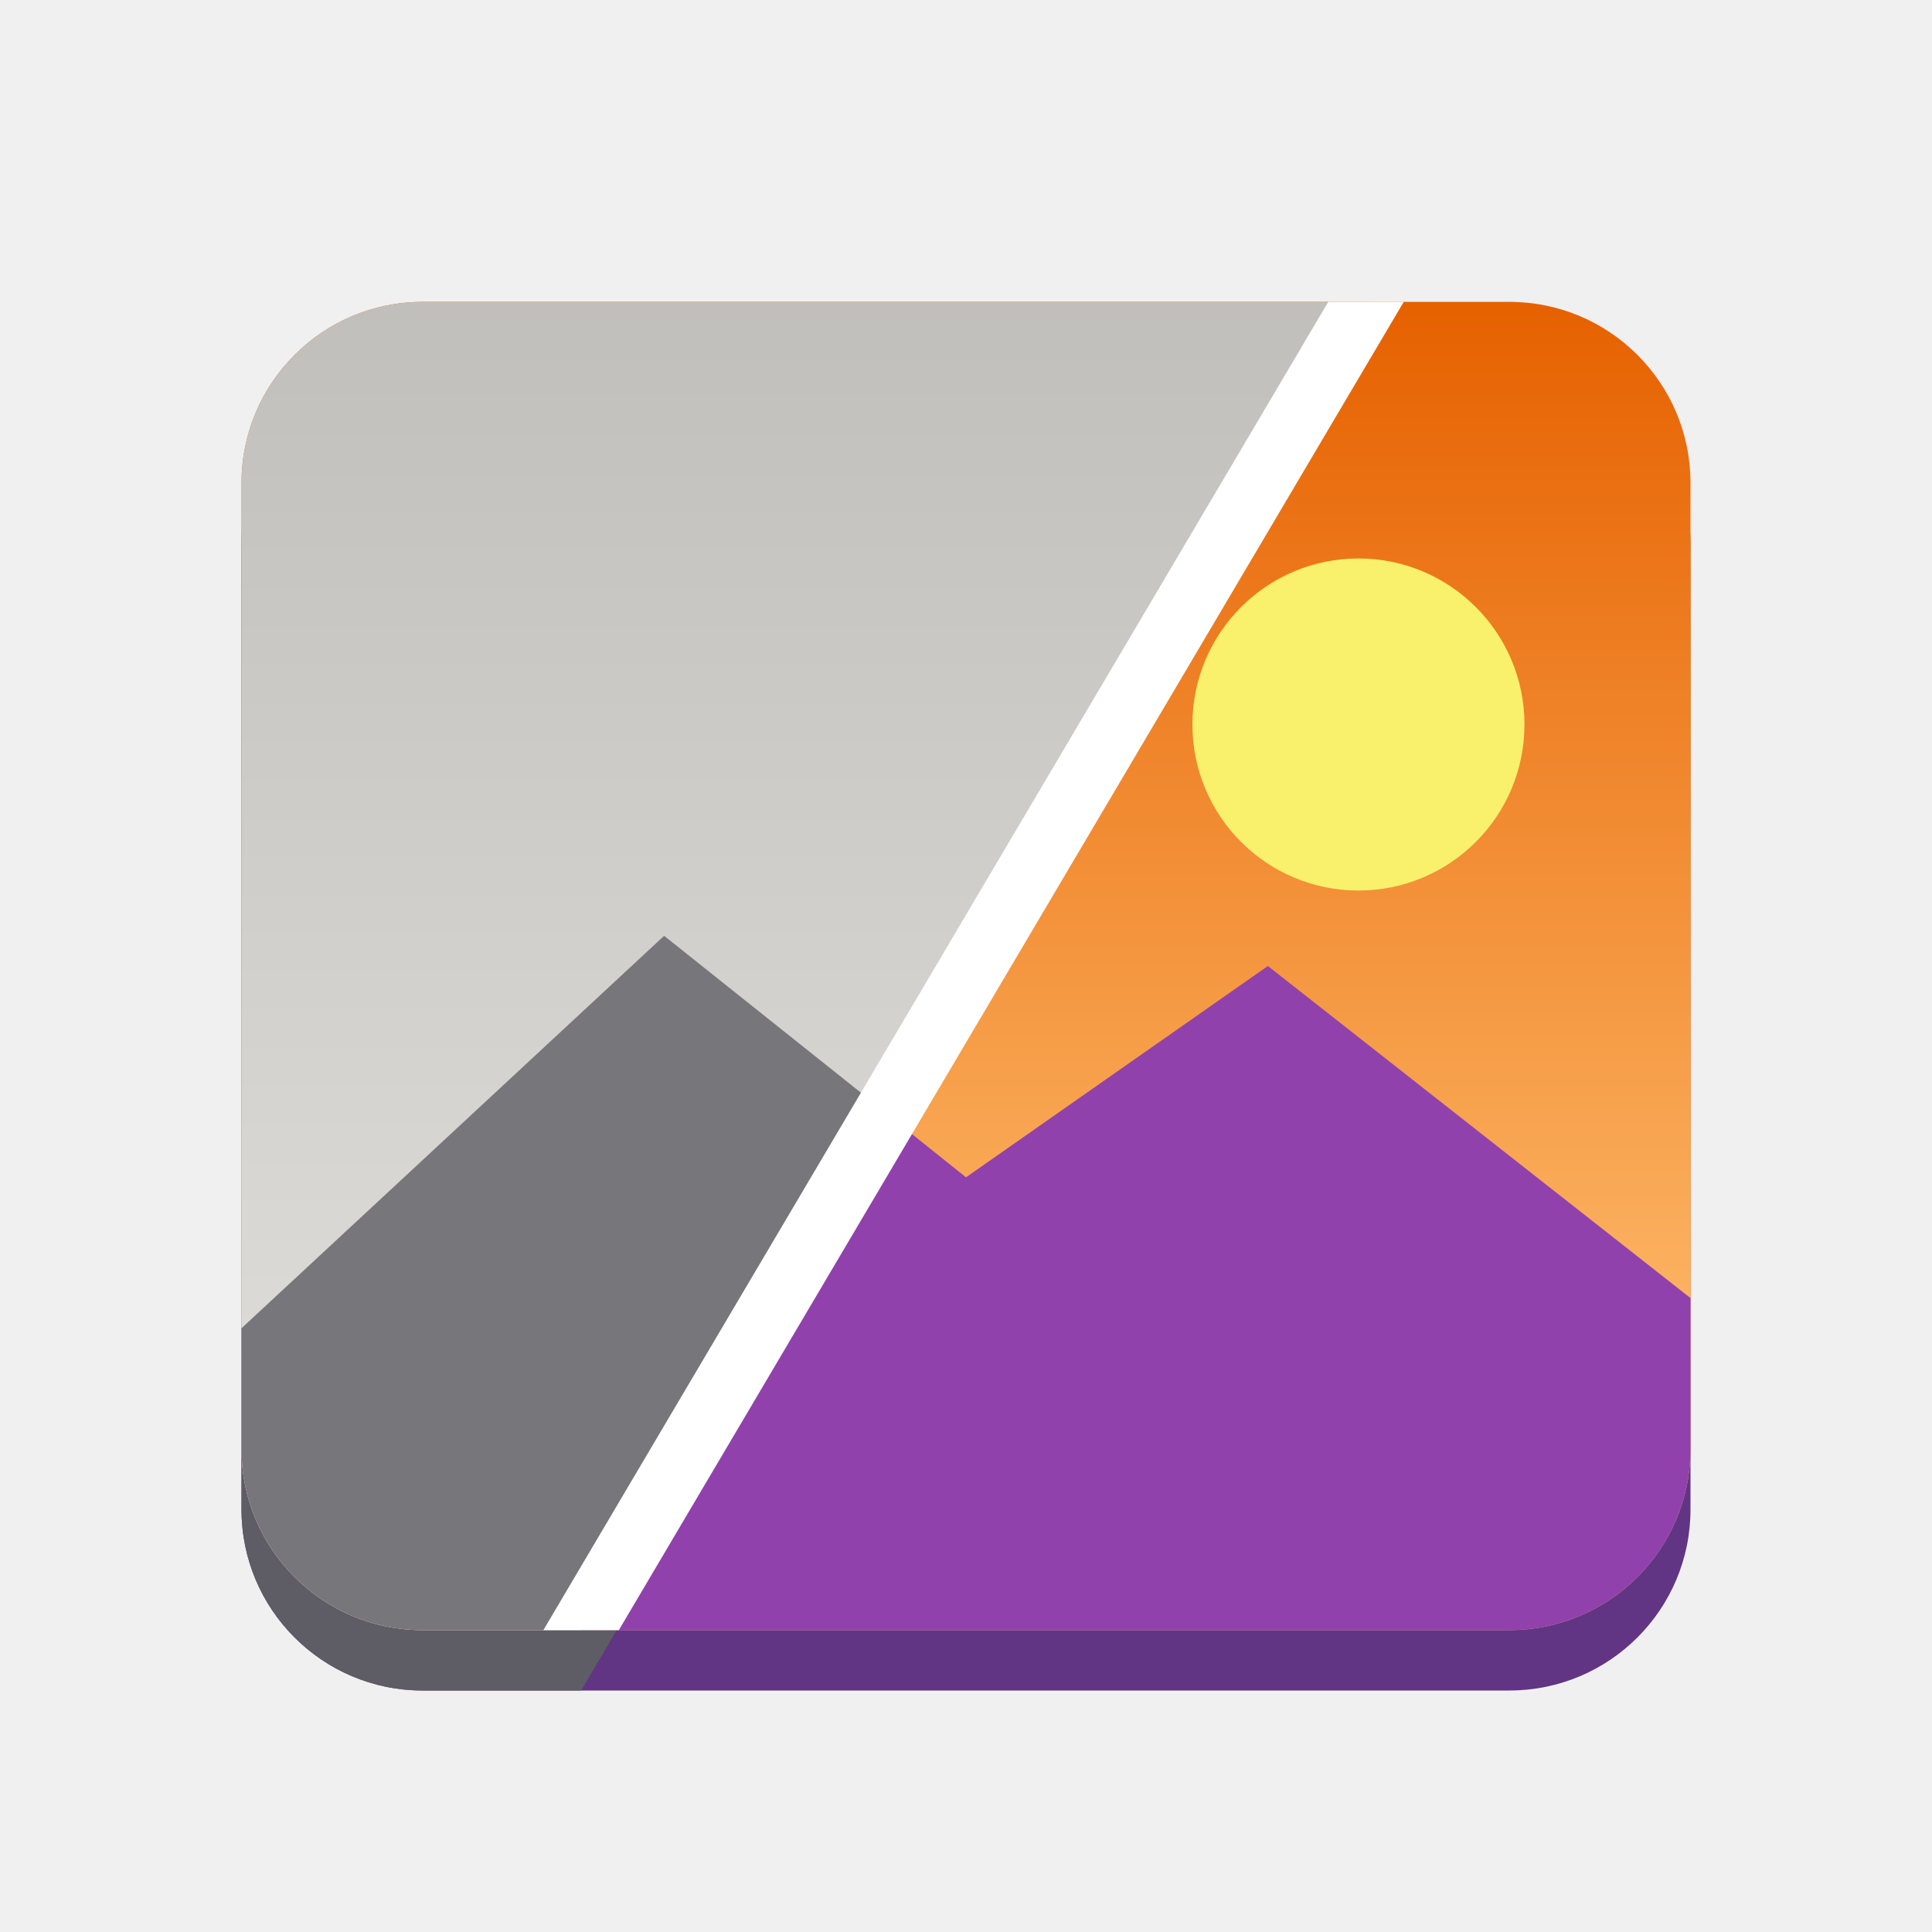
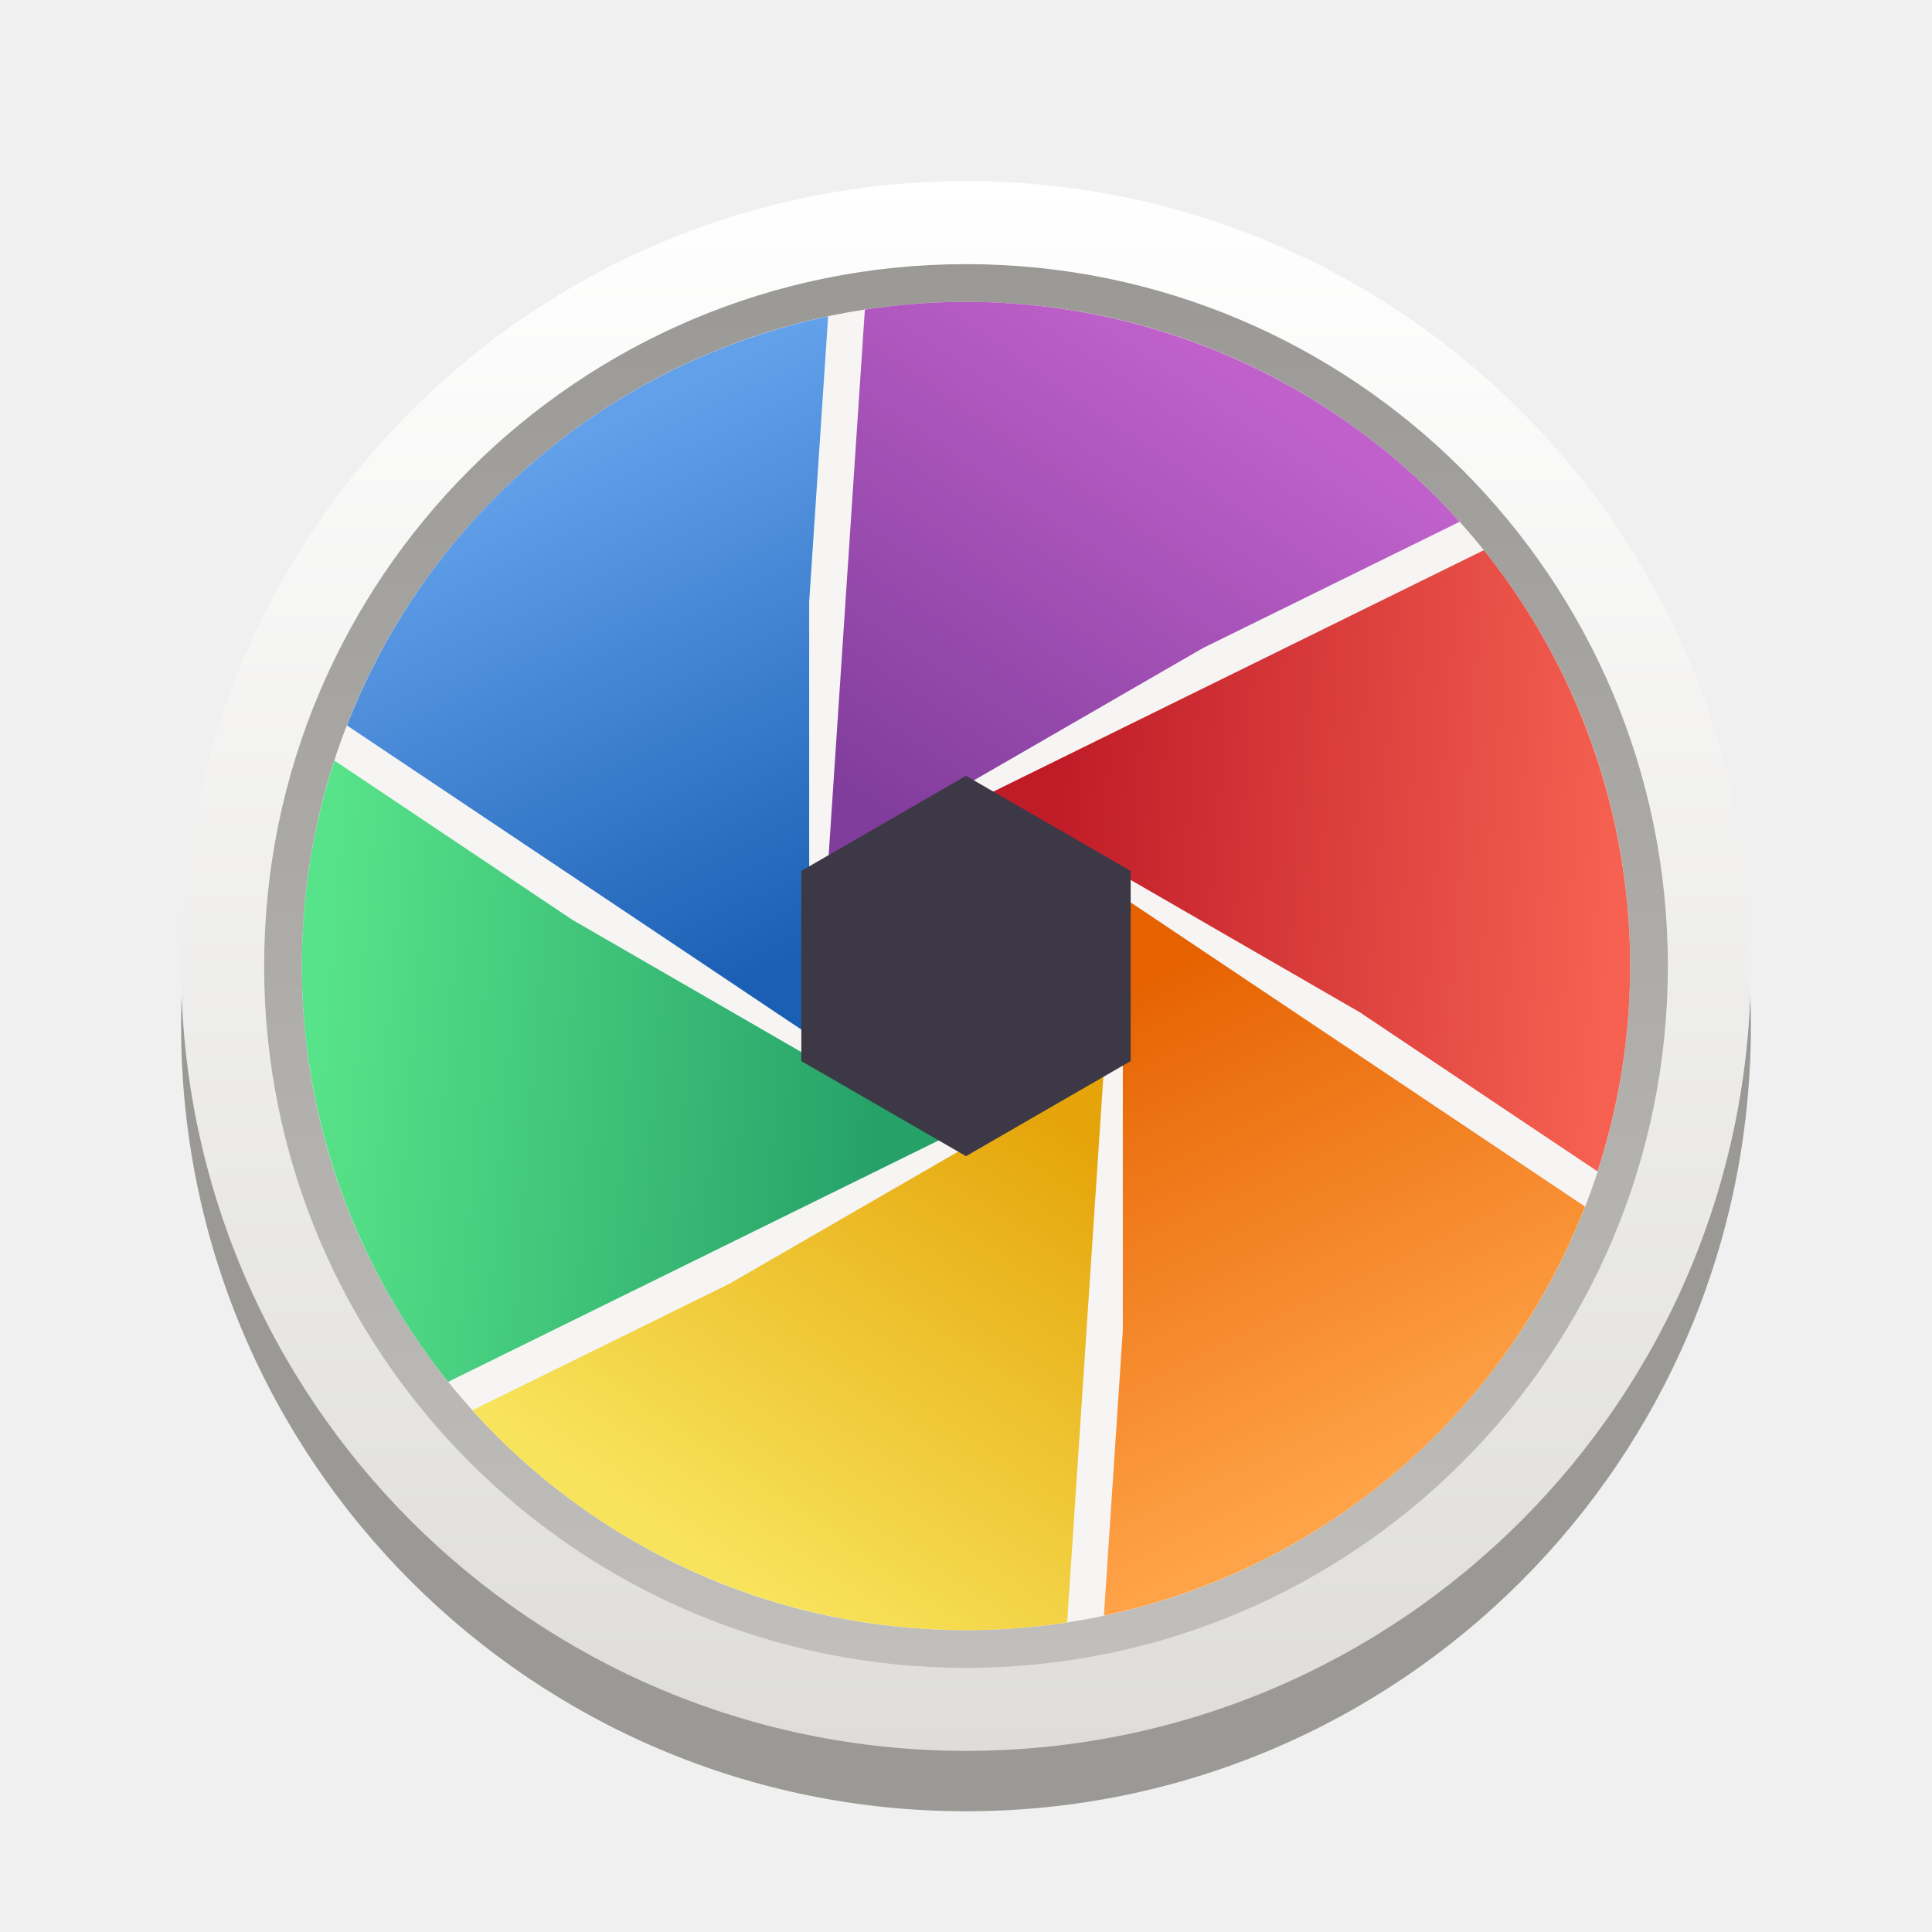
<svg xmlns="http://www.w3.org/2000/svg" width="128" height="128" viewBox="0 0 128 128">
  <defs>
-     <linearGradient id="vividSky" x1="0" y1="20" x2="0" y2="96" gradientUnits="userSpaceOnUse">
-       <stop offset="0" stop-color="#e66100" />
-       <stop offset="1" stop-color="#ffbe6f" />
-     </linearGradient>
-     <linearGradient id="dullSky" x1="0" y1="20" x2="0" y2="96" gradientUnits="userSpaceOnUse">
-       <stop offset="0" stop-color="#c0bfbc" />
+     <linearGradient id="ring" x1="0" y1="12" x2="0" y2="116" gradientUnits="userSpaceOnUse">
+       <stop offset="0" stop-color="#ffffff" />
      <stop offset="1" stop-color="#deddda" />
    </linearGradient>
-     <linearGradient id="vividSide" x1="0" y1="24" x2="0" y2="112" gradientUnits="userSpaceOnUse">
-       <stop offset="0.75" stop-color="#c64600" />
-       <stop offset="0.75" stop-color="#613583" />
+     <linearGradient id="bezel" x1="0" y1="18" x2="0" y2="110" gradientUnits="userSpaceOnUse">
+       <stop offset="0" stop-color="#9a9996" />
+       <stop offset="1" stop-color="#c0bfbc" />
    </linearGradient>
-     <linearGradient id="dullSide" x1="0" y1="24" x2="0" y2="112" gradientUnits="userSpaceOnUse">
-       <stop offset="0.75" stop-color="#9a9996" />
-       <stop offset="0.75" stop-color="#5e5c64" />
+     <linearGradient id="blade0" x1="70.0" y1="53.6" x2="107.3" y2="56.4" gradientUnits="userSpaceOnUse">
+       <stop offset="0" stop-color="#c01c28" />
+       <stop offset="1" stop-color="#f66151" />
+     </linearGradient>
+     <linearGradient id="blade1" x1="76.0" y1="64.0" x2="92.3" y2="97.7" gradientUnits="userSpaceOnUse">
+       <stop offset="0" stop-color="#e66100" />
+       <stop offset="1" stop-color="#ffa348" />
+     </linearGradient>
+     <linearGradient id="blade2" x1="70.0" y1="74.4" x2="49.0" y2="105.3" gradientUnits="userSpaceOnUse">
+       <stop offset="0" stop-color="#e5a50a" />
+       <stop offset="1" stop-color="#f8e45c" />
+     </linearGradient>
+     <linearGradient id="blade3" x1="58.0" y1="74.4" x2="20.7" y2="71.6" gradientUnits="userSpaceOnUse">
+       <stop offset="0" stop-color="#26a269" />
+       <stop offset="1" stop-color="#57e389" />
+     </linearGradient>
+     <linearGradient id="blade4" x1="52.0" y1="64.0" x2="35.7" y2="30.3" gradientUnits="userSpaceOnUse">
+       <stop offset="0" stop-color="#1a5fb4" />
+       <stop offset="1" stop-color="#62a0ea" />
+     </linearGradient>
+     <linearGradient id="blade5" x1="58.0" y1="53.6" x2="79.0" y2="22.7" gradientUnits="userSpaceOnUse">
+       <stop offset="0" stop-color="#813d9c" />
+       <stop offset="1" stop-color="#c061cb" />
    </linearGradient>
  </defs>
-   <rect x="16" y="24" width="96" height="88" rx="12" fill="url(#vividSide)" />
-   <path d="M28 24 H90.5 L38.5 112 H28 A12 12 0 0 1 16 100 V36 A12 12 0 0 1 28 24 Z" fill="url(#dullSide)" />
-   <rect x="16" y="20" width="96" height="88" rx="12" fill="url(#vividSky)" />
-   <circle cx="90" cy="48" r="11" fill="#f9f06b" />
-   <path d="M16 88 L44 62 L64 78 L84 64 L112 86 V96 A12 12 0 0 1 100 108 H28 A12 12 0 0 1 16 96 Z" fill="#9141ac" />
-   <path d="M28 20 H90.5 L38.5 108 H28 A12 12 0 0 1 16 96 V32 A12 12 0 0 1 28 20 Z" fill="url(#dullSky)" />
-   <path d="M16 88 L44 62 L58.3 73.4 L38.5 108 H28 A12 12 0 0 1 16 96 Z" fill="#77767b" />
-   <path d="M88 20 H93 L41 108 H36 Z" fill="#ffffff" />
+   <circle cx="64" cy="68" r="52" fill="#9a9996" />
+   <circle cx="64" cy="64" r="52" fill="url(#ring)" />
+   <circle cx="64" cy="64" r="46.5" fill="url(#bezel)" />
+   <circle cx="64" cy="64" r="44" fill="#f6f5f4" />
+   <path d="M65.250 52.720 L90.080 67.060 L105.842 77.610 A44 44 0 0 0 98.308 36.451 L65.250 52.720 Z" fill="url(#blade0)" />
+   <path d="M74.390 59.440 L74.390 88.120 L73.136 107.041 A44 44 0 0 0 105.012 79.938 L74.390 59.440 Z" fill="url(#blade1)" />
+   <path d="M73.140 70.720 L48.310 85.060 L31.294 93.434 A44 44 0 0 0 70.701 107.487 L73.140 70.720 Z" fill="url(#blade2)" />
+   <path d="M62.750 75.280 L37.920 60.940 L22.158 50.390 A44 44 0 0 0 29.692 91.549 L62.750 75.280 Z" fill="url(#blade3)" />
+   <path d="M53.610 68.560 L53.610 39.880 L54.864 20.959 A44 44 0 0 0 22.988 48.062 L53.610 68.560 Z" fill="url(#blade4)" />
+   <path d="M54.860 57.280 L79.690 42.940 L96.706 34.566 A44 44 0 0 0 57.299 20.513 L54.860 57.280 Z" fill="url(#blade5)" />
+   <polygon points="64.00,51.40 74.91,57.70 74.91,70.30 64.00,76.60 53.09,70.30 53.09,57.70" fill="#3d3846" />
</svg>
